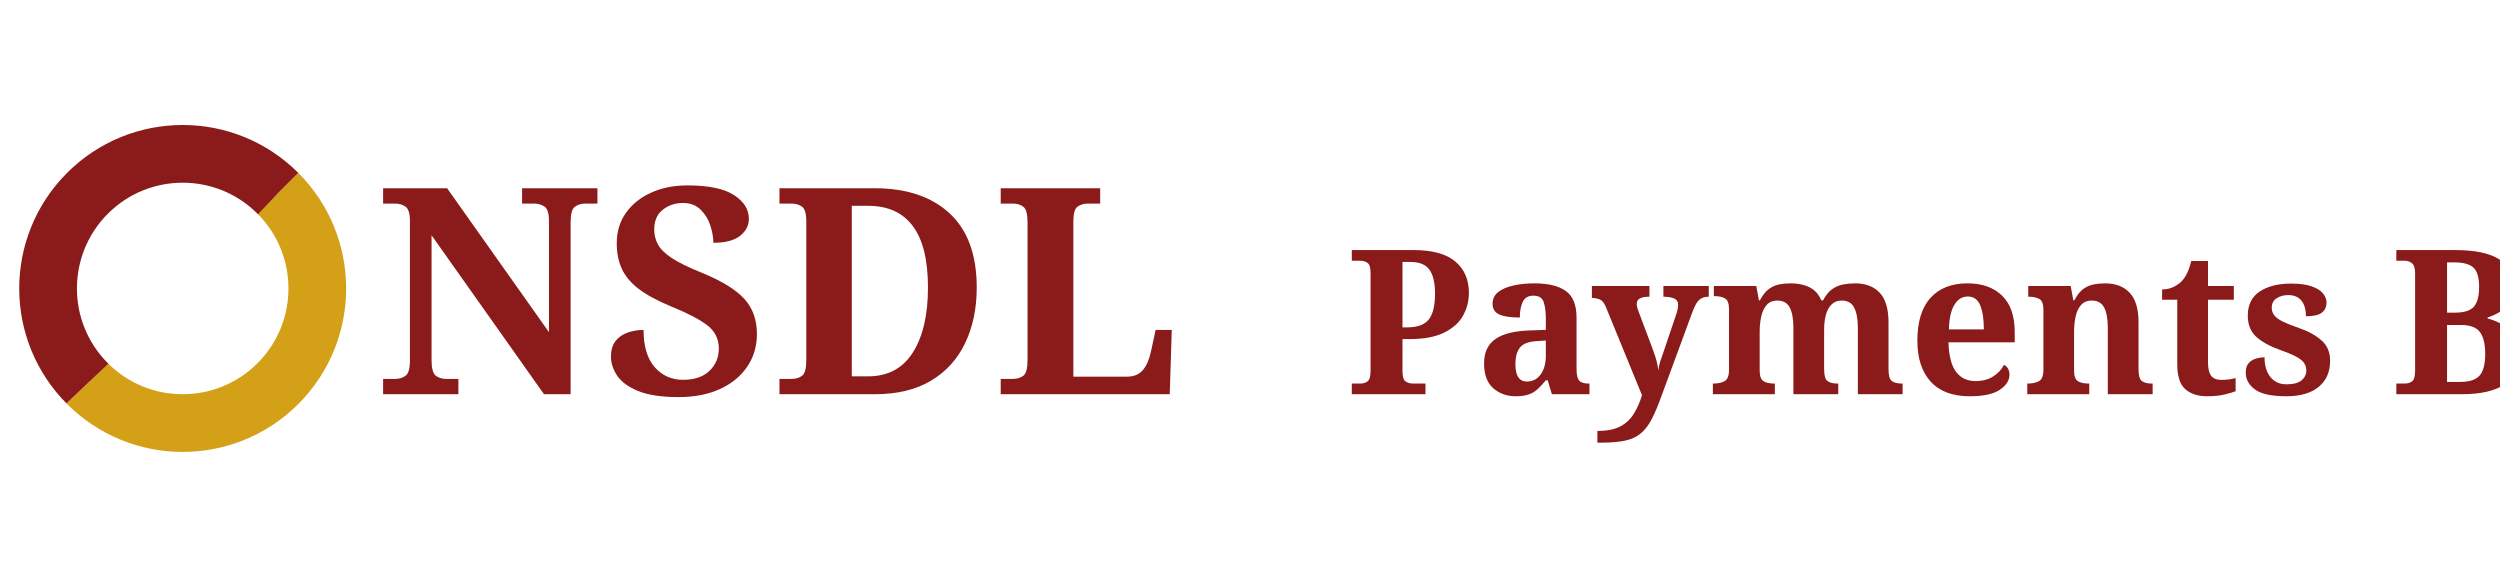
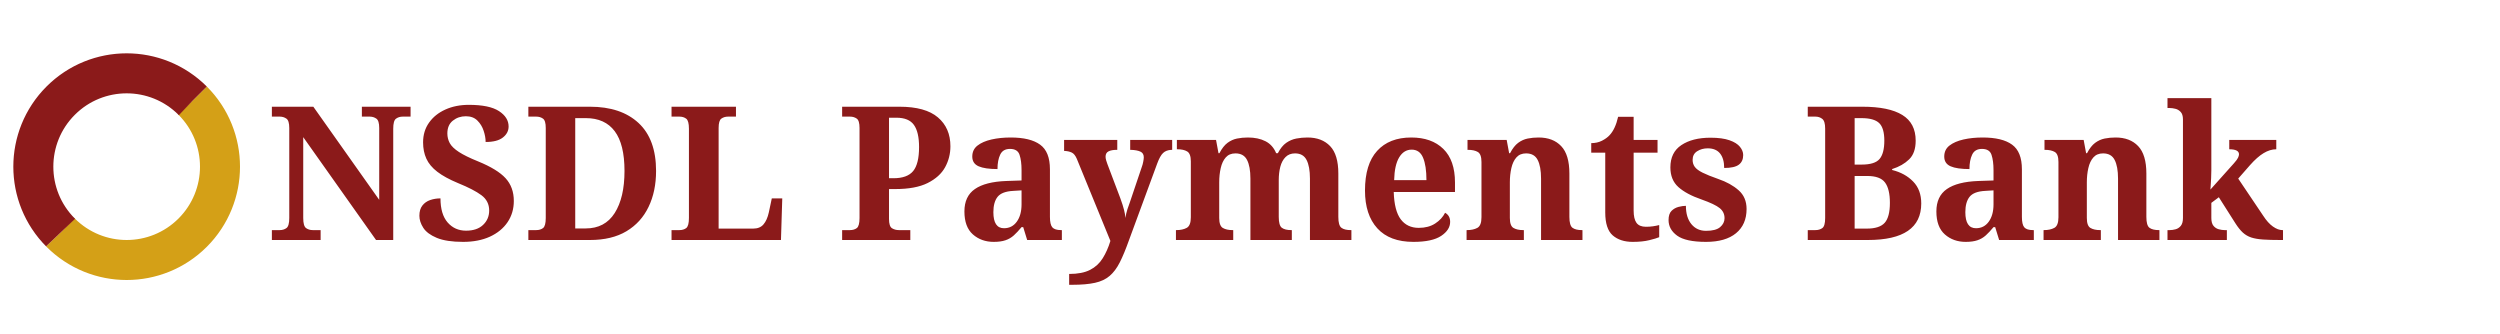
- <svg xmlns="http://www.w3.org/2000/svg" viewBox="0 0 520 120" width="520" height="120">
-   <circle cx="38" cy="60" r="28" fill="none" stroke="#d4a017" stroke-width="12" stroke-dasharray="88 88" transform="rotate(-45 38 60)" />
-   <circle cx="38" cy="60" r="28" fill="none" stroke="#8b1a1a" stroke-width="12" stroke-dasharray="88 88" stroke-dashoffset="-88" transform="rotate(-45 38 60)" />
-   <text x="78" y="82" font-family="Georgia, serif" font-size="60" font-weight="bold" fill="#8b1a1a">NSDL</text>
-   <text x="280" y="82" font-family="Georgia, serif" font-size="42" font-weight="bold" fill="#8b1a1a">Payments Bank</text>
+ <svg xmlns="http://www.w3.org/2000/svg" viewBox="0 0 750 100" width="750" height="100">
+   <circle cx="38" cy="50" r="28" fill="none" stroke="#d4a017" stroke-width="12" stroke-dasharray="88 88" transform="rotate(-45 38 50)" />
+   <circle cx="38" cy="50" r="28" fill="none" stroke="#8b1a1a" stroke-width="12" stroke-dasharray="88 88" stroke-dashoffset="-88" transform="rotate(-45 38 50)" />
+   <text x="80" y="72" font-family="Georgia, serif" font-size="56" font-weight="bold" fill="#8b1a1a">NSDL Payments Bank</text>
</svg>
